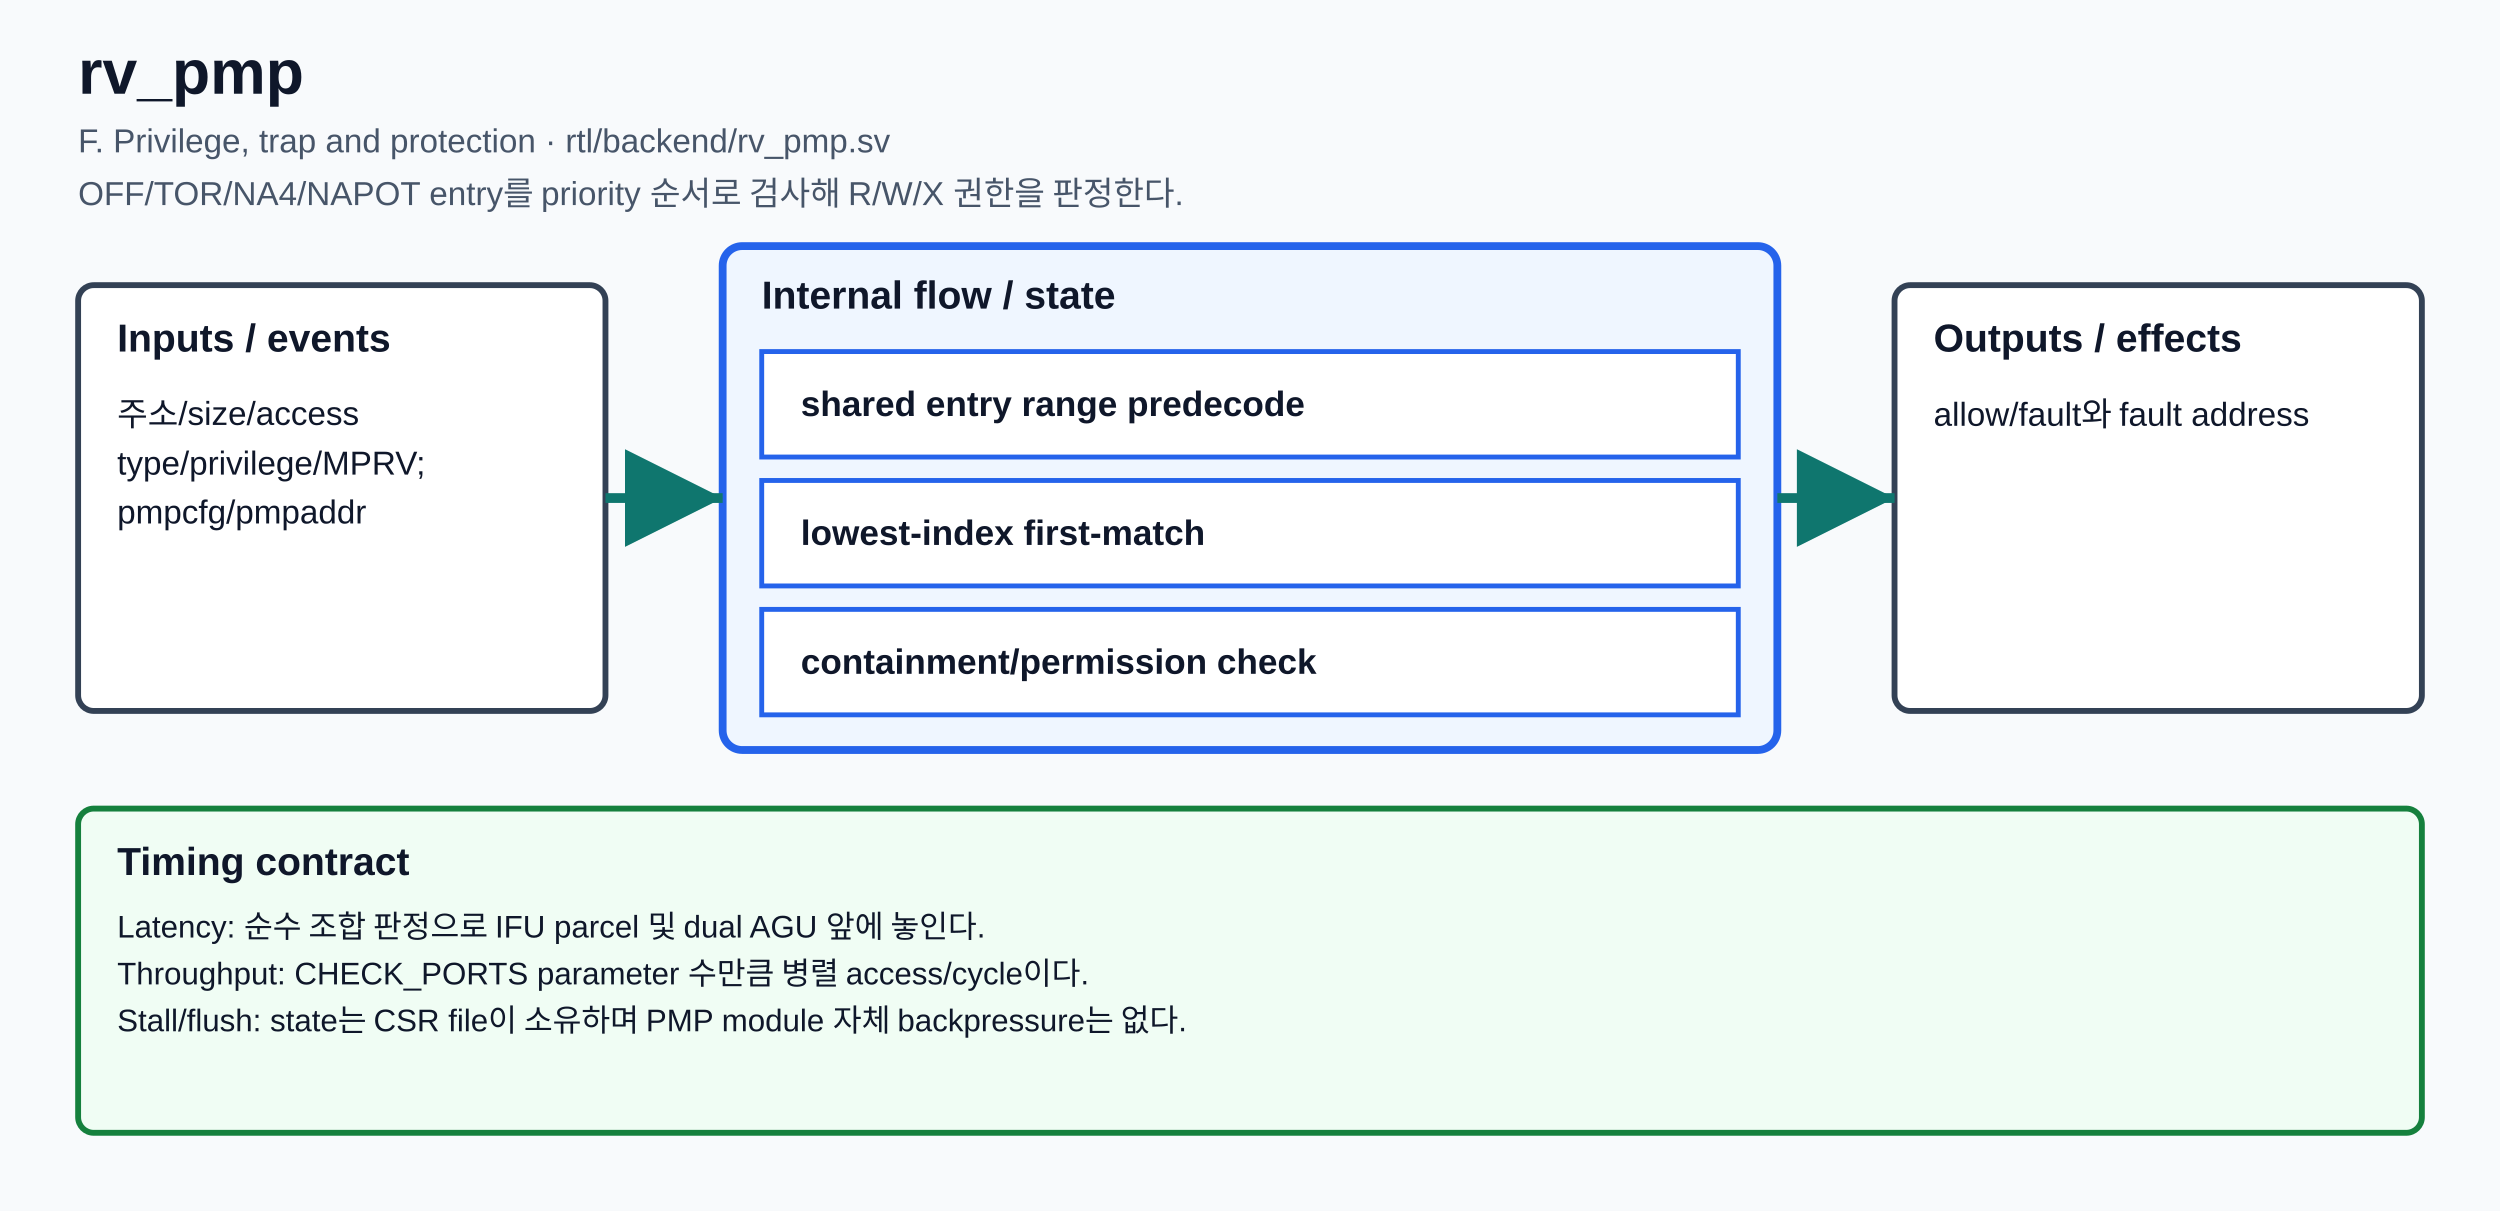
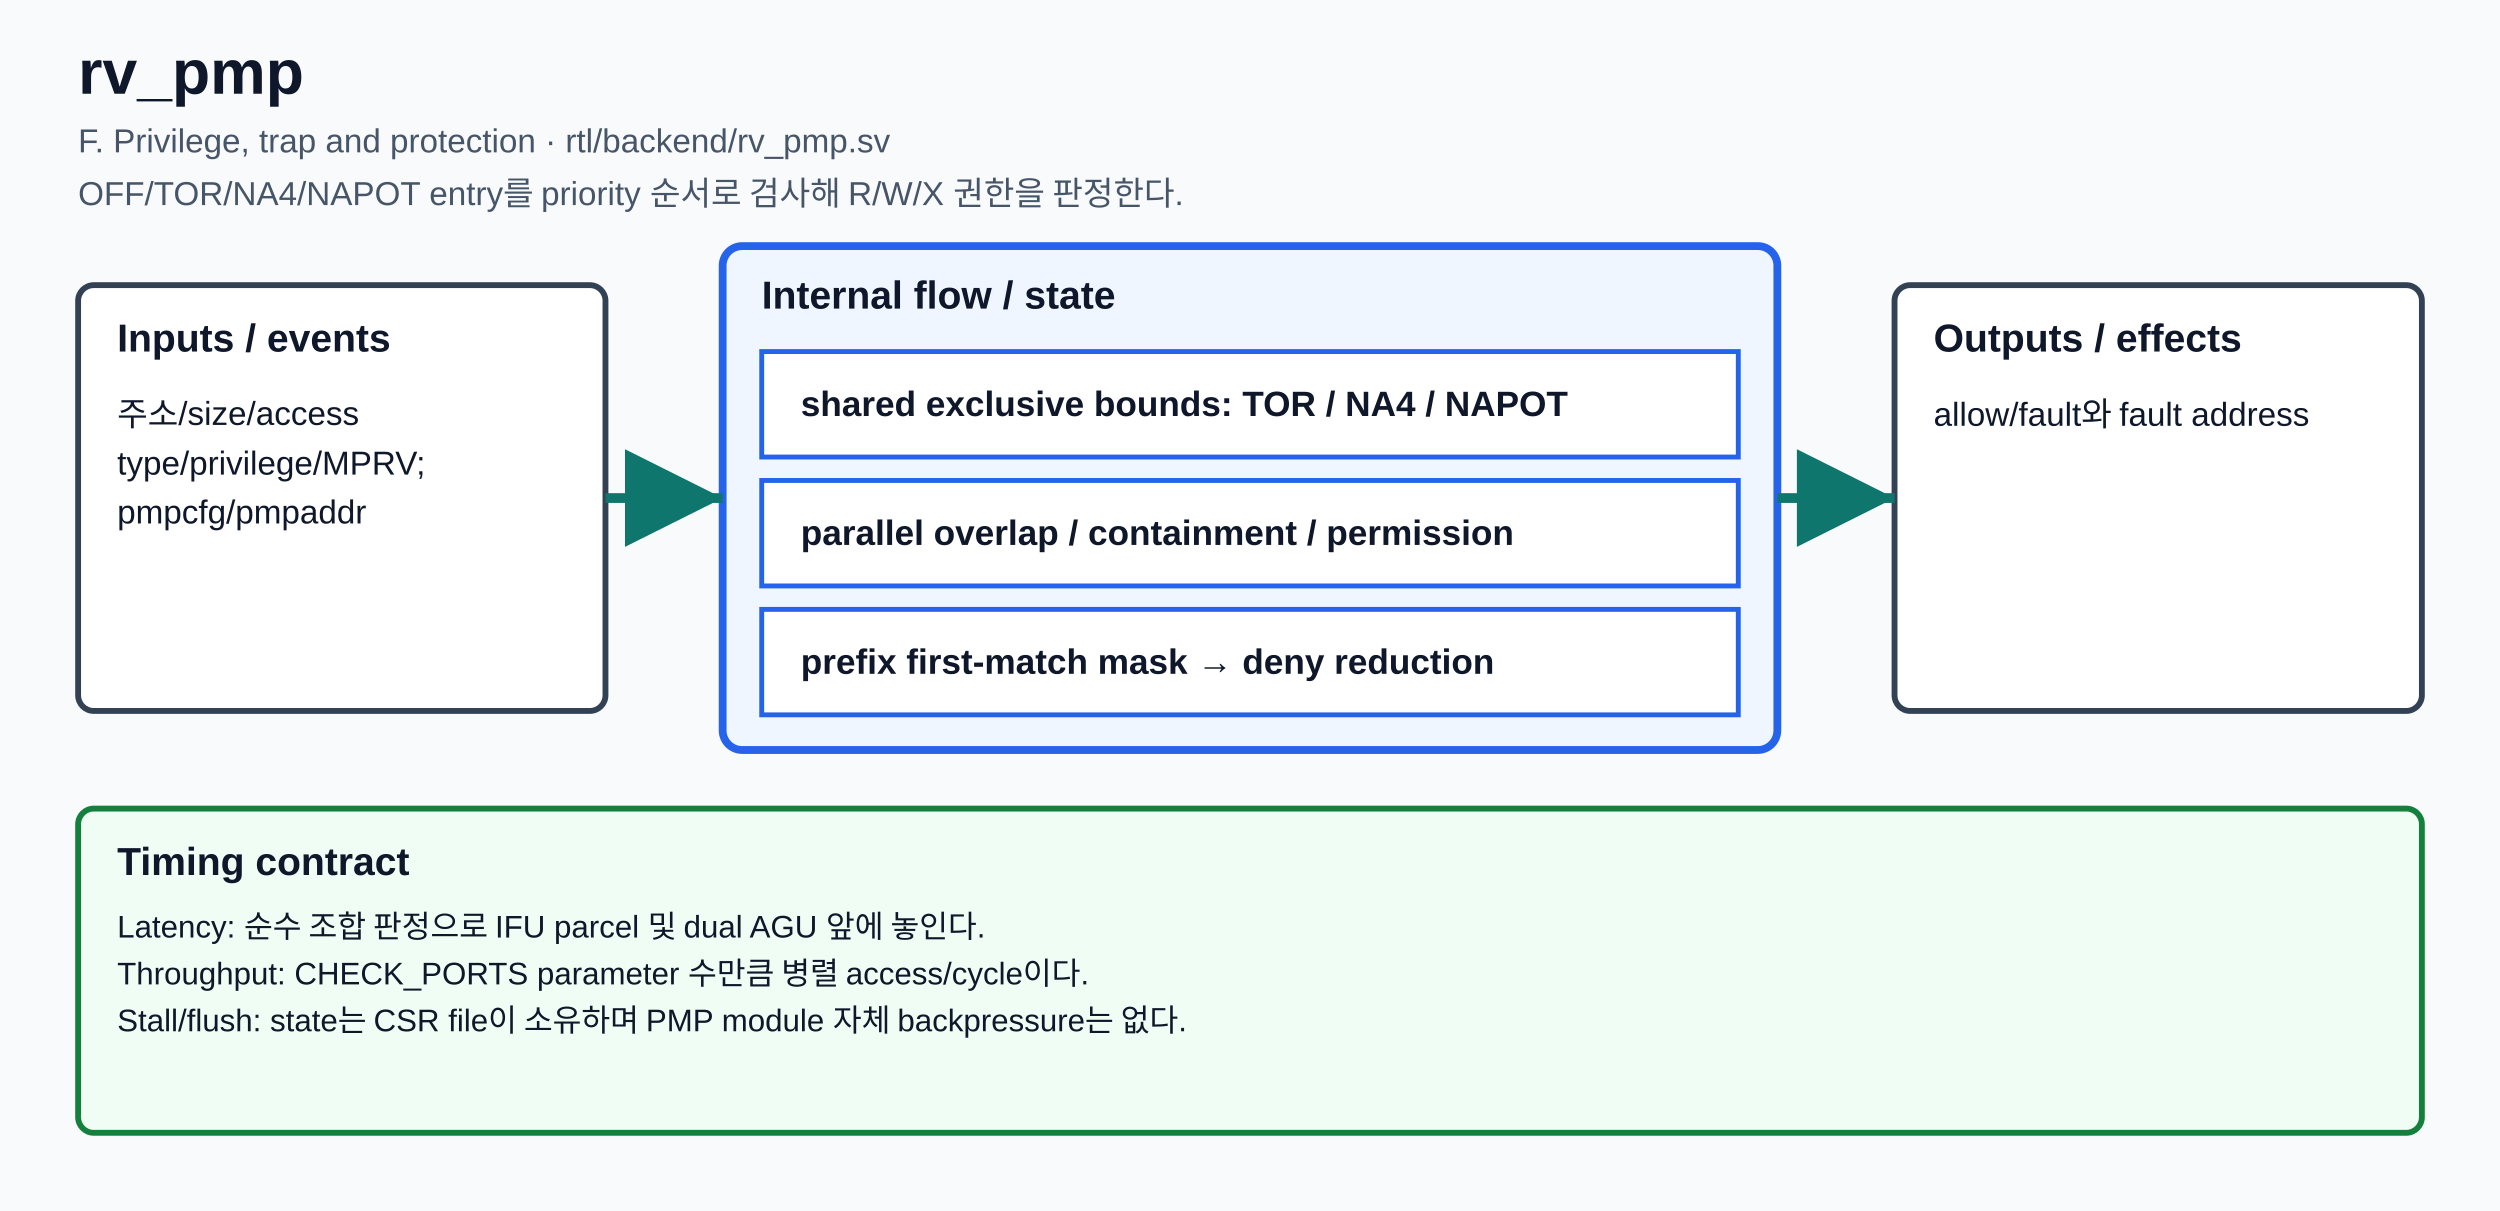
<svg xmlns="http://www.w3.org/2000/svg" width="1280" height="620" viewBox="0 0 1280 620" role="img" aria-labelledby="title desc">
  <defs>
    <marker id="arrow" markerWidth="12" markerHeight="12" refX="10" refY="5" orient="auto">
      <path d="M0,0 L10,5 L0,10 Z" class="arrow-head" />
    </marker>
  </defs>
  <style>
  .bg { fill:#f8fafc; } .panel { fill:#ffffff; stroke:#334155; stroke-width:3; }
  .core { fill:#eff6ff; stroke:#2563eb; stroke-width:4; } .stage { fill:#ffffff; stroke:#2563eb; stroke-width:2.5; }
  .timing { fill:#f0fdf4; stroke:#15803d; stroke-width:3; } .wire { fill:none; stroke:#0f766e; stroke-width:5; marker-end:url(#arrow); }
  .arrow-head { fill:#0f766e; } text { font-family:'Noto Sans KR','Malgun Gothic',Arial,sans-serif; fill:#0f172a; }
  .title { font-size:32px; font-weight:700; } .subtitle { font-size:17px; fill:#475569; }
  .label { font-size:20px; font-weight:700; } .body { font-size:17px; } .stage-text { font-size:18px; font-weight:600; }
  .timing-text { font-size:16px; }
  @media (prefers-color-scheme:dark) { .bg{fill:#0f172a} .panel{fill:#111827;stroke:#94a3b8} .core{fill:#172554;stroke:#60a5fa} .stage{fill:#111827;stroke:#60a5fa} .timing{fill:#052e16;stroke:#4ade80} text{fill:#e5e7eb} .subtitle{fill:#cbd5e1} .wire{stroke:#5eead4} .arrow-head{fill:#5eead4} }
</style>
  <rect width="1280" height="620" class="bg" />
  <text x="40" y="48" class="title">rv_pmp</text>
  <text x="40" y="78" class="subtitle">F. Privilege, trap and protection · rtl/backend/rv_pmp.sv</text>
  <text x="40" y="105" class="subtitle">
    <tspan x="40" dy="0">OFF/TOR/NA4/NAPOT entry를 priority 순서로 검사해 R/W/X 권한을 판정한다.</tspan>
  </text>
  <rect x="40" y="146" width="270" height="218" rx="8" class="panel" />
  <text x="60" y="180" class="label">Inputs / events</text>
  <text x="60" y="218" class="body">
    <tspan x="60" dy="0">주소/size/access</tspan>
    <tspan x="60" dy="25">type/privilege/MPRV;</tspan>
    <tspan x="60" dy="25">pmpcfg/pmpaddr</tspan>
  </text>
  <rect x="370" y="126" width="540" height="258" rx="10" class="core" />
  <text x="390" y="158" class="label">Internal flow / state</text>
  <rect x="390" y="180" width="500" height="54" class="stage" />
  <text x="410" y="213" class="stage-text">
-     <tspan x="410" dy="0">shared entry range predecode</tspan>
+     <tspan x="410" dy="0">shared exclusive bounds: TOR / NA4 / NAPOT</tspan>
  </text>
  <rect x="390" y="246" width="500" height="54" class="stage" />
  <text x="410" y="279" class="stage-text">
-     <tspan x="410" dy="0">lowest-index first-match</tspan>
+     <tspan x="410" dy="0">parallel overlap / containment / permission</tspan>
  </text>
  <rect x="390" y="312" width="500" height="54" class="stage" />
  <text x="410" y="345" class="stage-text">
-     <tspan x="410" dy="0">containment/permission check</tspan>
+     <tspan x="410" dy="0">prefix first-match mask → deny reduction</tspan>
  </text>
  <rect x="970" y="146" width="270" height="218" rx="8" class="panel" />
  <text x="990" y="180" class="label">Outputs / effects</text>
  <text x="990" y="218" class="body">
    <tspan x="990" dy="0">allow/fault와 fault address</tspan>
  </text>
  <path d="M310 255 H350 V255 H370" class="wire" />
  <path d="M910 255 H950 V255 H970" class="wire" />
  <rect x="40" y="414" width="1200" height="166" rx="8" class="timing" />
  <text x="60" y="448" class="label">Timing contract</text>
  <text x="60" y="480" class="timing-text">
    <tspan x="60" dy="0">Latency: 순수 조합 판정으로 IFU parcel 및 dual AGU 앞에 놓인다.</tspan>
    <tspan x="60" dy="24">Throughput: CHECK_PORTS parameter 수만큼 병렬 access/cycle이다.</tspan>
    <tspan x="60" dy="24">Stall/flush: state는 CSR file이 소유하며 PMP module 자체 backpressure는 없다.</tspan>
  </text>
</svg>
